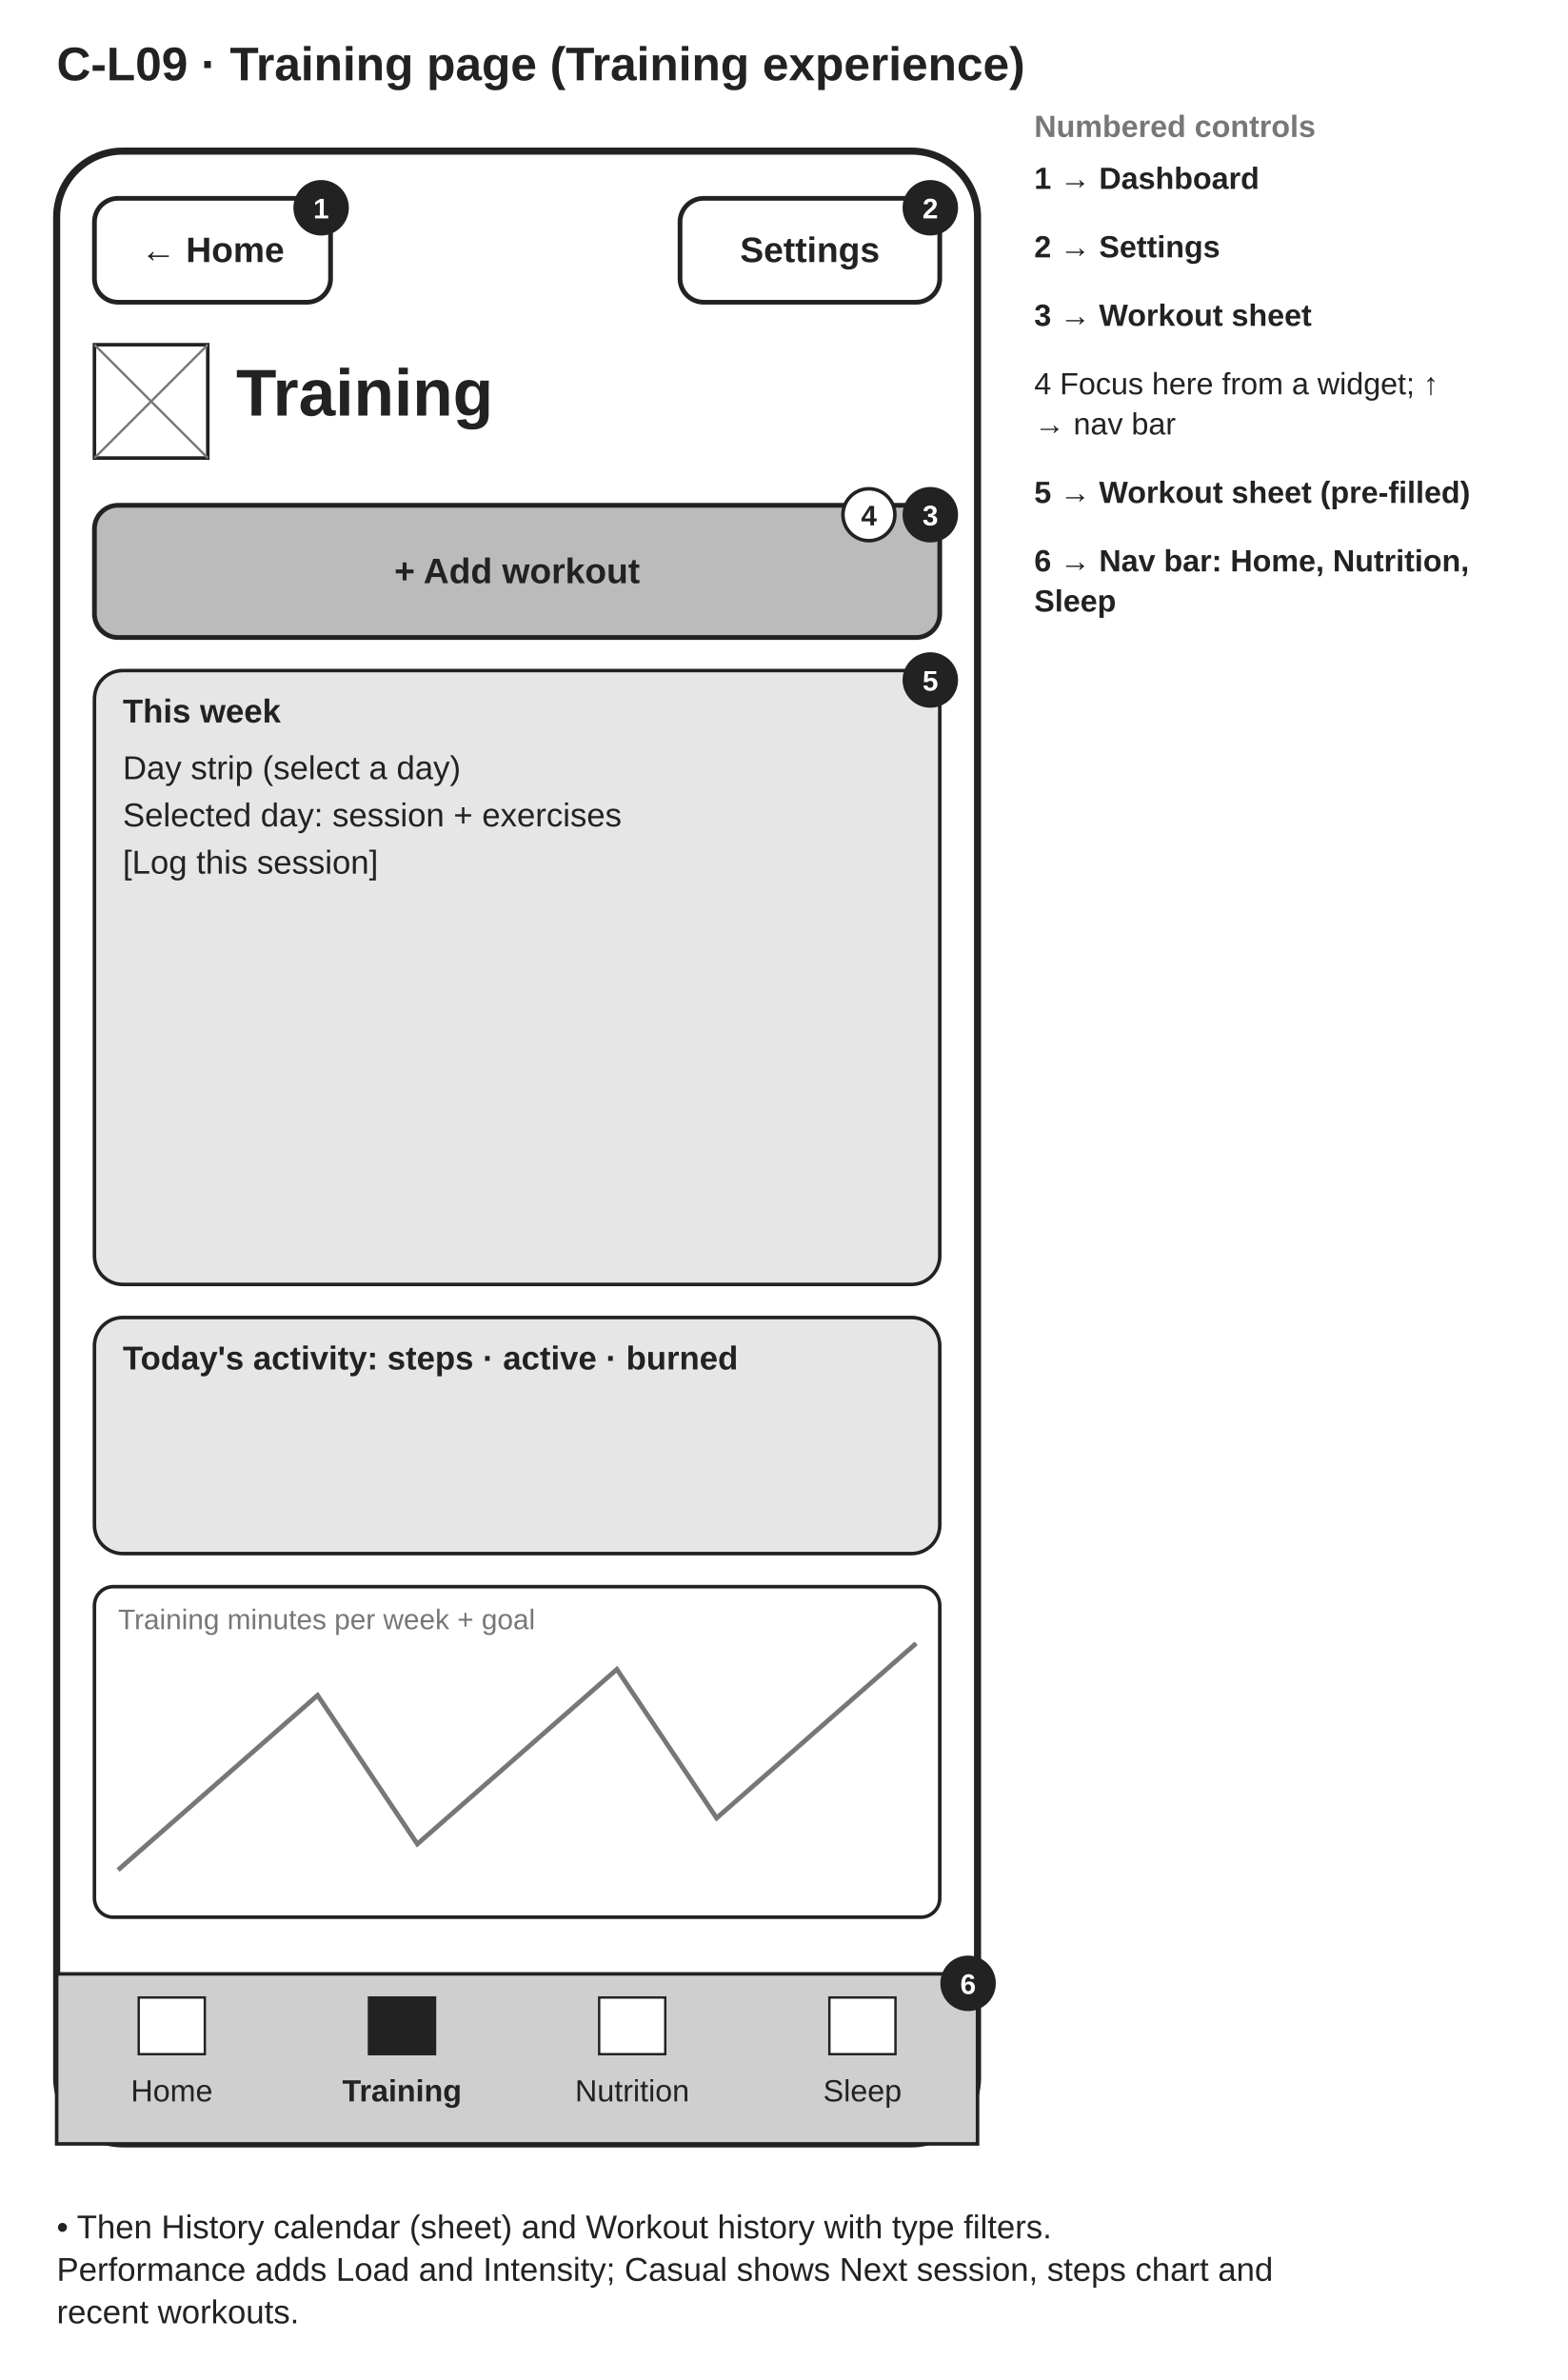
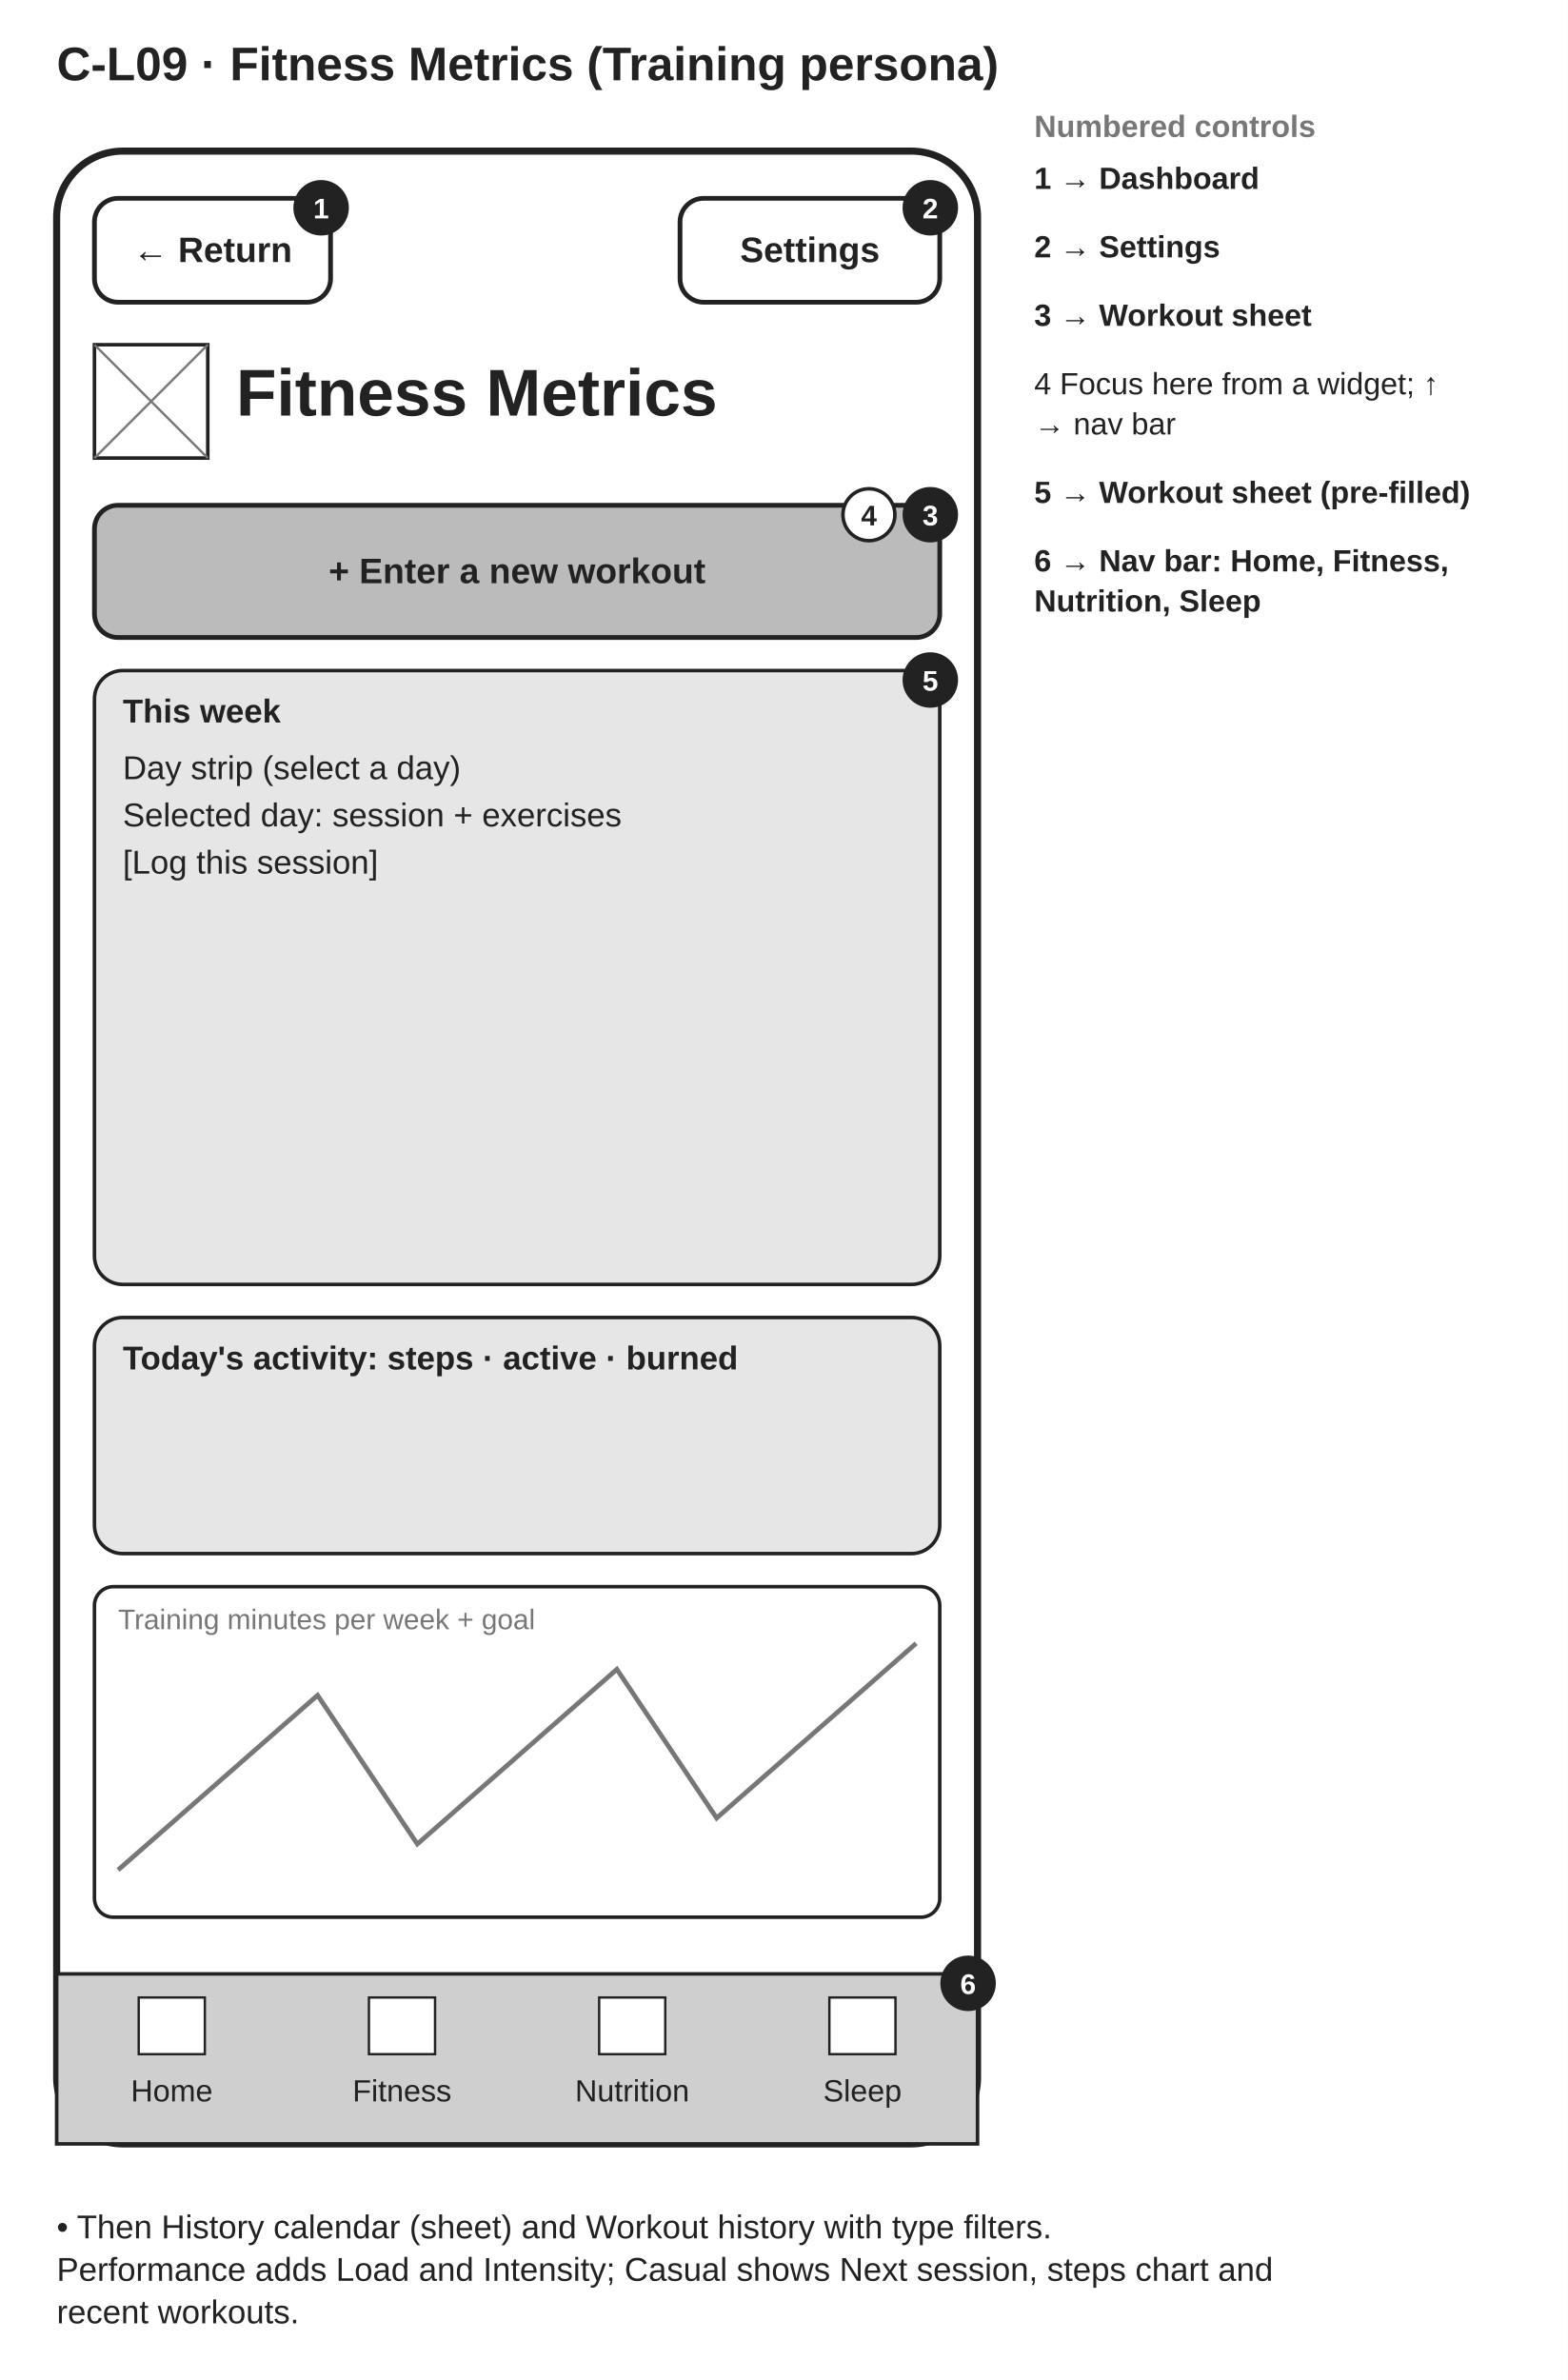
- <svg xmlns="http://www.w3.org/2000/svg" width="664" height="1008" viewBox="0 0 664 1008" role="img" aria-label="Low-fidelity wireframe: Training page (Training experience)">
+ <svg xmlns="http://www.w3.org/2000/svg" width="664" height="1008" viewBox="0 0 664 1008" role="img" aria-label="Low-fidelity wireframe: Fitness Metrics (Training persona)">
  <defs>
    <marker id="arrow" viewBox="0 0 10 10" refX="9" refY="5" markerWidth="7" markerHeight="7" orient="auto">
      <path d="M0,0L10,5L0,10z" fill="#222" />
    </marker>
  </defs>
  <rect width="100%" height="100%" fill="#fff" />
-   <text x="24" y="34" font-size="20" font-family="Arial, sans-serif" font-weight="bold" text-anchor="start" fill="#222">C-L09 · Training page (Training experience)</text>
+   <text x="24" y="34" font-size="20" font-family="Arial, sans-serif" font-weight="bold" text-anchor="start" fill="#222">C-L09 · Fitness Metrics (Training persona)</text>
  <text x="438" y="58" font-size="13" font-family="Arial, sans-serif" font-weight="bold" text-anchor="start" fill="#777">Numbered controls</text>
  <rect x="24" y="64" width="390" height="844" rx="28" fill="#fff" stroke="#222" stroke-width="3" />
  <g clip-path="none">
    <rect x="40" y="84" width="100" height="44" rx="10" fill="#fff" stroke="#222" stroke-width="2" />
-     <text x="90" y="111" font-size="15" font-family="Arial, sans-serif" font-weight="bold" text-anchor="middle" fill="#222">← Home</text>
+     <text x="90" y="111" font-size="15" font-family="Arial, sans-serif" font-weight="bold" text-anchor="middle" fill="#222">← Return</text>
    <rect x="288" y="84" width="110" height="44" rx="10" fill="#fff" stroke="#222" stroke-width="2" />
    <text x="343" y="111" font-size="15" font-family="Arial, sans-serif" font-weight="bold" text-anchor="middle" fill="#222">Settings</text>
-     <text x="100" y="176" font-size="28" font-family="Arial, sans-serif" font-weight="bold" text-anchor="start" fill="#222">Training</text>
+     <text x="100" y="176" font-size="28" font-family="Arial, sans-serif" font-weight="bold" text-anchor="start" fill="#222">Fitness Metrics</text>
    <rect x="40" y="146" width="48" height="48" fill="#fff" stroke="#222" stroke-width="1.5" />
    <line x1="40" y1="146" x2="88" y2="194" stroke="#777" />
    <line x1="88" y1="146" x2="40" y2="194" stroke="#777" />
    <rect x="40" y="214" width="358" height="56" rx="10" fill="#bbb" stroke="#222" stroke-width="2" />
-     <text x="219" y="247" font-size="15" font-family="Arial, sans-serif" font-weight="bold" text-anchor="middle" fill="#222">+ Add workout</text>
+     <text x="219" y="247" font-size="15" font-family="Arial, sans-serif" font-weight="bold" text-anchor="middle" fill="#222">+ Enter a new workout</text>
    <rect x="40" y="284" width="358" height="260" rx="12" fill="#e6e6e6" stroke="#222" stroke-width="1.5" />
    <text x="52" y="306" font-size="14" font-family="Arial, sans-serif" font-weight="bold" text-anchor="start" fill="#222">This week</text>
    <text x="52" y="330" font-size="14" font-family="Arial, sans-serif" text-anchor="start" fill="#222">Day strip (select a day)</text>
    <text x="52" y="350" font-size="14" font-family="Arial, sans-serif" text-anchor="start" fill="#222">Selected day: session + exercises</text>
    <text x="52" y="370" font-size="14" font-family="Arial, sans-serif" text-anchor="start" fill="#222">[Log this session]</text>
    <rect x="40" y="558" width="358" height="100" rx="12" fill="#e6e6e6" stroke="#222" stroke-width="1.5" />
    <text x="52" y="580" font-size="14" font-family="Arial, sans-serif" font-weight="bold" text-anchor="start" fill="#222">Today's activity: steps · active · burned</text>
    <rect x="40" y="672" width="358" height="140" rx="8" fill="#fff" stroke="#222" stroke-width="1.5" />
    <polyline points="50,792 92.25,755 134.5,718 176.75,781 219,744 261.25,707 303.5,770 345.75,733 388,696" fill="none" stroke="#777" stroke-width="2" />
    <text x="50" y="690" font-size="12" font-family="Arial, sans-serif" text-anchor="start" fill="#777">Training minutes per week + goal</text>
    <rect x="24" y="836" width="390" height="72" fill="#cfcfcf" stroke="#222" stroke-width="1.5" />
    <rect x="58.75" y="846" width="28" height="24" fill="#fff" stroke="#222" />
    <text x="72.75" y="890" font-size="13" font-family="Arial, sans-serif" text-anchor="middle" fill="#222">Home</text>
-     <rect x="156.25" y="846" width="28" height="24" fill="#222" stroke="#222" />
-     <text x="170.25" y="890" font-size="13" font-family="Arial, sans-serif" font-weight="bold" text-anchor="middle" fill="#222">Training</text>
+     <rect x="156.25" y="846" width="28" height="24" fill="#fff" stroke="#222" />
+     <text x="170.25" y="890" font-size="13" font-family="Arial, sans-serif" text-anchor="middle" fill="#222">Fitness</text>
    <rect x="253.75" y="846" width="28" height="24" fill="#fff" stroke="#222" />
    <text x="267.75" y="890" font-size="13" font-family="Arial, sans-serif" text-anchor="middle" fill="#222">Nutrition</text>
    <rect x="351.25" y="846" width="28" height="24" fill="#fff" stroke="#222" />
    <text x="365.25" y="890" font-size="13" font-family="Arial, sans-serif" text-anchor="middle" fill="#222">Sleep</text>
  </g>
  <circle cx="136" cy="88" r="11" fill="#222" stroke="#222" stroke-width="1.5" />
  <text x="136" y="92.5" font-size="12" font-weight="bold" font-family="Arial" text-anchor="middle" fill="#fff">1</text>
  <text x="438" y="80" font-size="13" font-family="Arial, sans-serif" font-weight="bold" text-anchor="start" fill="#222">1 → Dashboard</text>
  <circle cx="394" cy="88" r="11" fill="#222" stroke="#222" stroke-width="1.5" />
  <text x="394" y="92.5" font-size="12" font-weight="bold" font-family="Arial" text-anchor="middle" fill="#fff">2</text>
  <text x="438" y="109" font-size="13" font-family="Arial, sans-serif" font-weight="bold" text-anchor="start" fill="#222">2 → Settings</text>
  <circle cx="394" cy="218" r="11" fill="#222" stroke="#222" stroke-width="1.5" />
  <text x="394" y="222.5" font-size="12" font-weight="bold" font-family="Arial" text-anchor="middle" fill="#fff">3</text>
  <text x="438" y="138" font-size="13" font-family="Arial, sans-serif" font-weight="bold" text-anchor="start" fill="#222">3 → Workout sheet</text>
  <circle cx="368" cy="218" r="11" fill="#fff" stroke="#222" stroke-width="1.5" />
  <text x="368" y="222.5" font-size="12" font-weight="bold" font-family="Arial" text-anchor="middle" fill="#222">4</text>
  <text x="438" y="167" font-size="13" font-family="Arial, sans-serif" text-anchor="start" fill="#222">4 Focus here from a widget; ↑</text>
  <text x="438" y="184" font-size="13" font-family="Arial, sans-serif" text-anchor="start" fill="#222">→ nav bar</text>
  <circle cx="394" cy="288" r="11" fill="#222" stroke="#222" stroke-width="1.5" />
  <text x="394" y="292.5" font-size="12" font-weight="bold" font-family="Arial" text-anchor="middle" fill="#fff">5</text>
  <text x="438" y="213" font-size="13" font-family="Arial, sans-serif" font-weight="bold" text-anchor="start" fill="#222">5 → Workout sheet (pre-filled)</text>
  <circle cx="410" cy="840" r="11" fill="#222" stroke="#222" stroke-width="1.5" />
  <text x="410" y="844.5" font-size="12" font-weight="bold" font-family="Arial" text-anchor="middle" fill="#fff">6</text>
-   <text x="438" y="242" font-size="13" font-family="Arial, sans-serif" font-weight="bold" text-anchor="start" fill="#222">6 → Nav bar: Home, Nutrition,</text>
-   <text x="438" y="259" font-size="13" font-family="Arial, sans-serif" font-weight="bold" text-anchor="start" fill="#222">Sleep</text>
+   <text x="438" y="242" font-size="13" font-family="Arial, sans-serif" font-weight="bold" text-anchor="start" fill="#222">6 → Nav bar: Home, Fitness,</text>
+   <text x="438" y="259" font-size="13" font-family="Arial, sans-serif" font-weight="bold" text-anchor="start" fill="#222">Nutrition, Sleep</text>
  <text x="24" y="948" font-size="14" font-family="Arial, sans-serif" text-anchor="start" fill="#222">• Then History calendar (sheet) and Workout history with type filters.</text>
  <text x="24" y="966" font-size="14" font-family="Arial, sans-serif" text-anchor="start" fill="#222">Performance adds Load and Intensity; Casual shows Next session, steps chart and</text>
  <text x="24" y="984" font-size="14" font-family="Arial, sans-serif" text-anchor="start" fill="#222">recent workouts.</text>
</svg>
